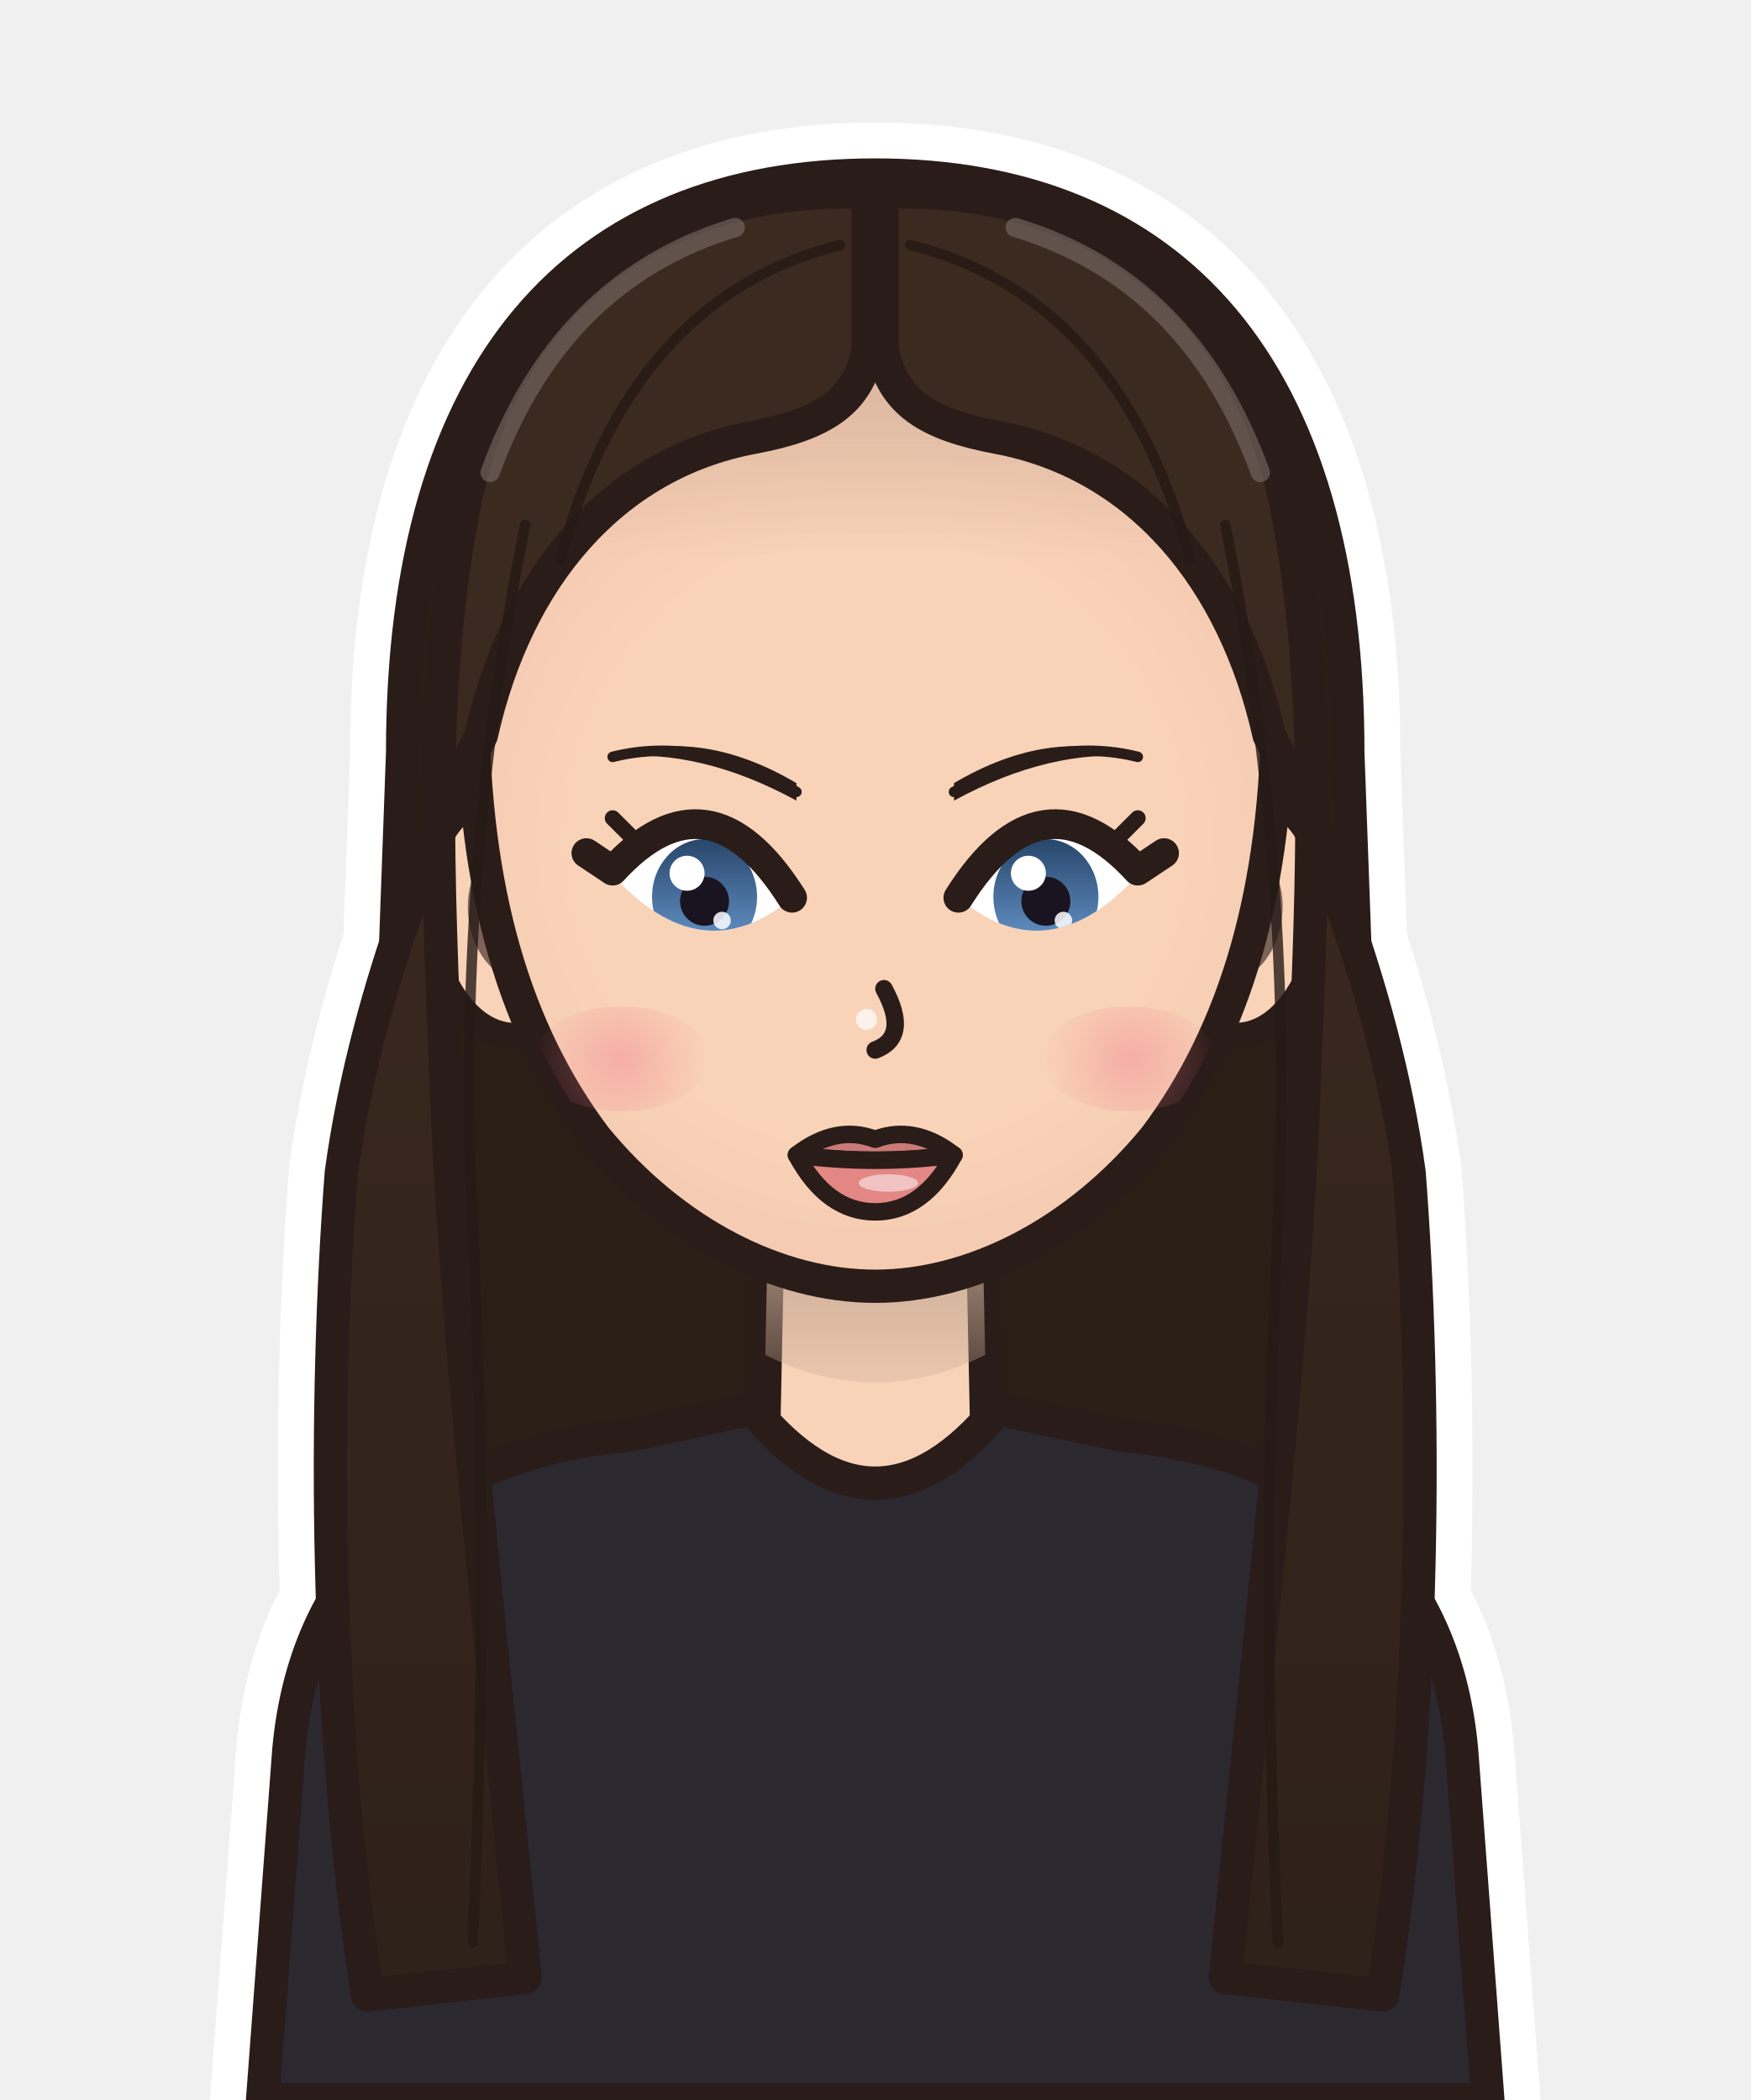
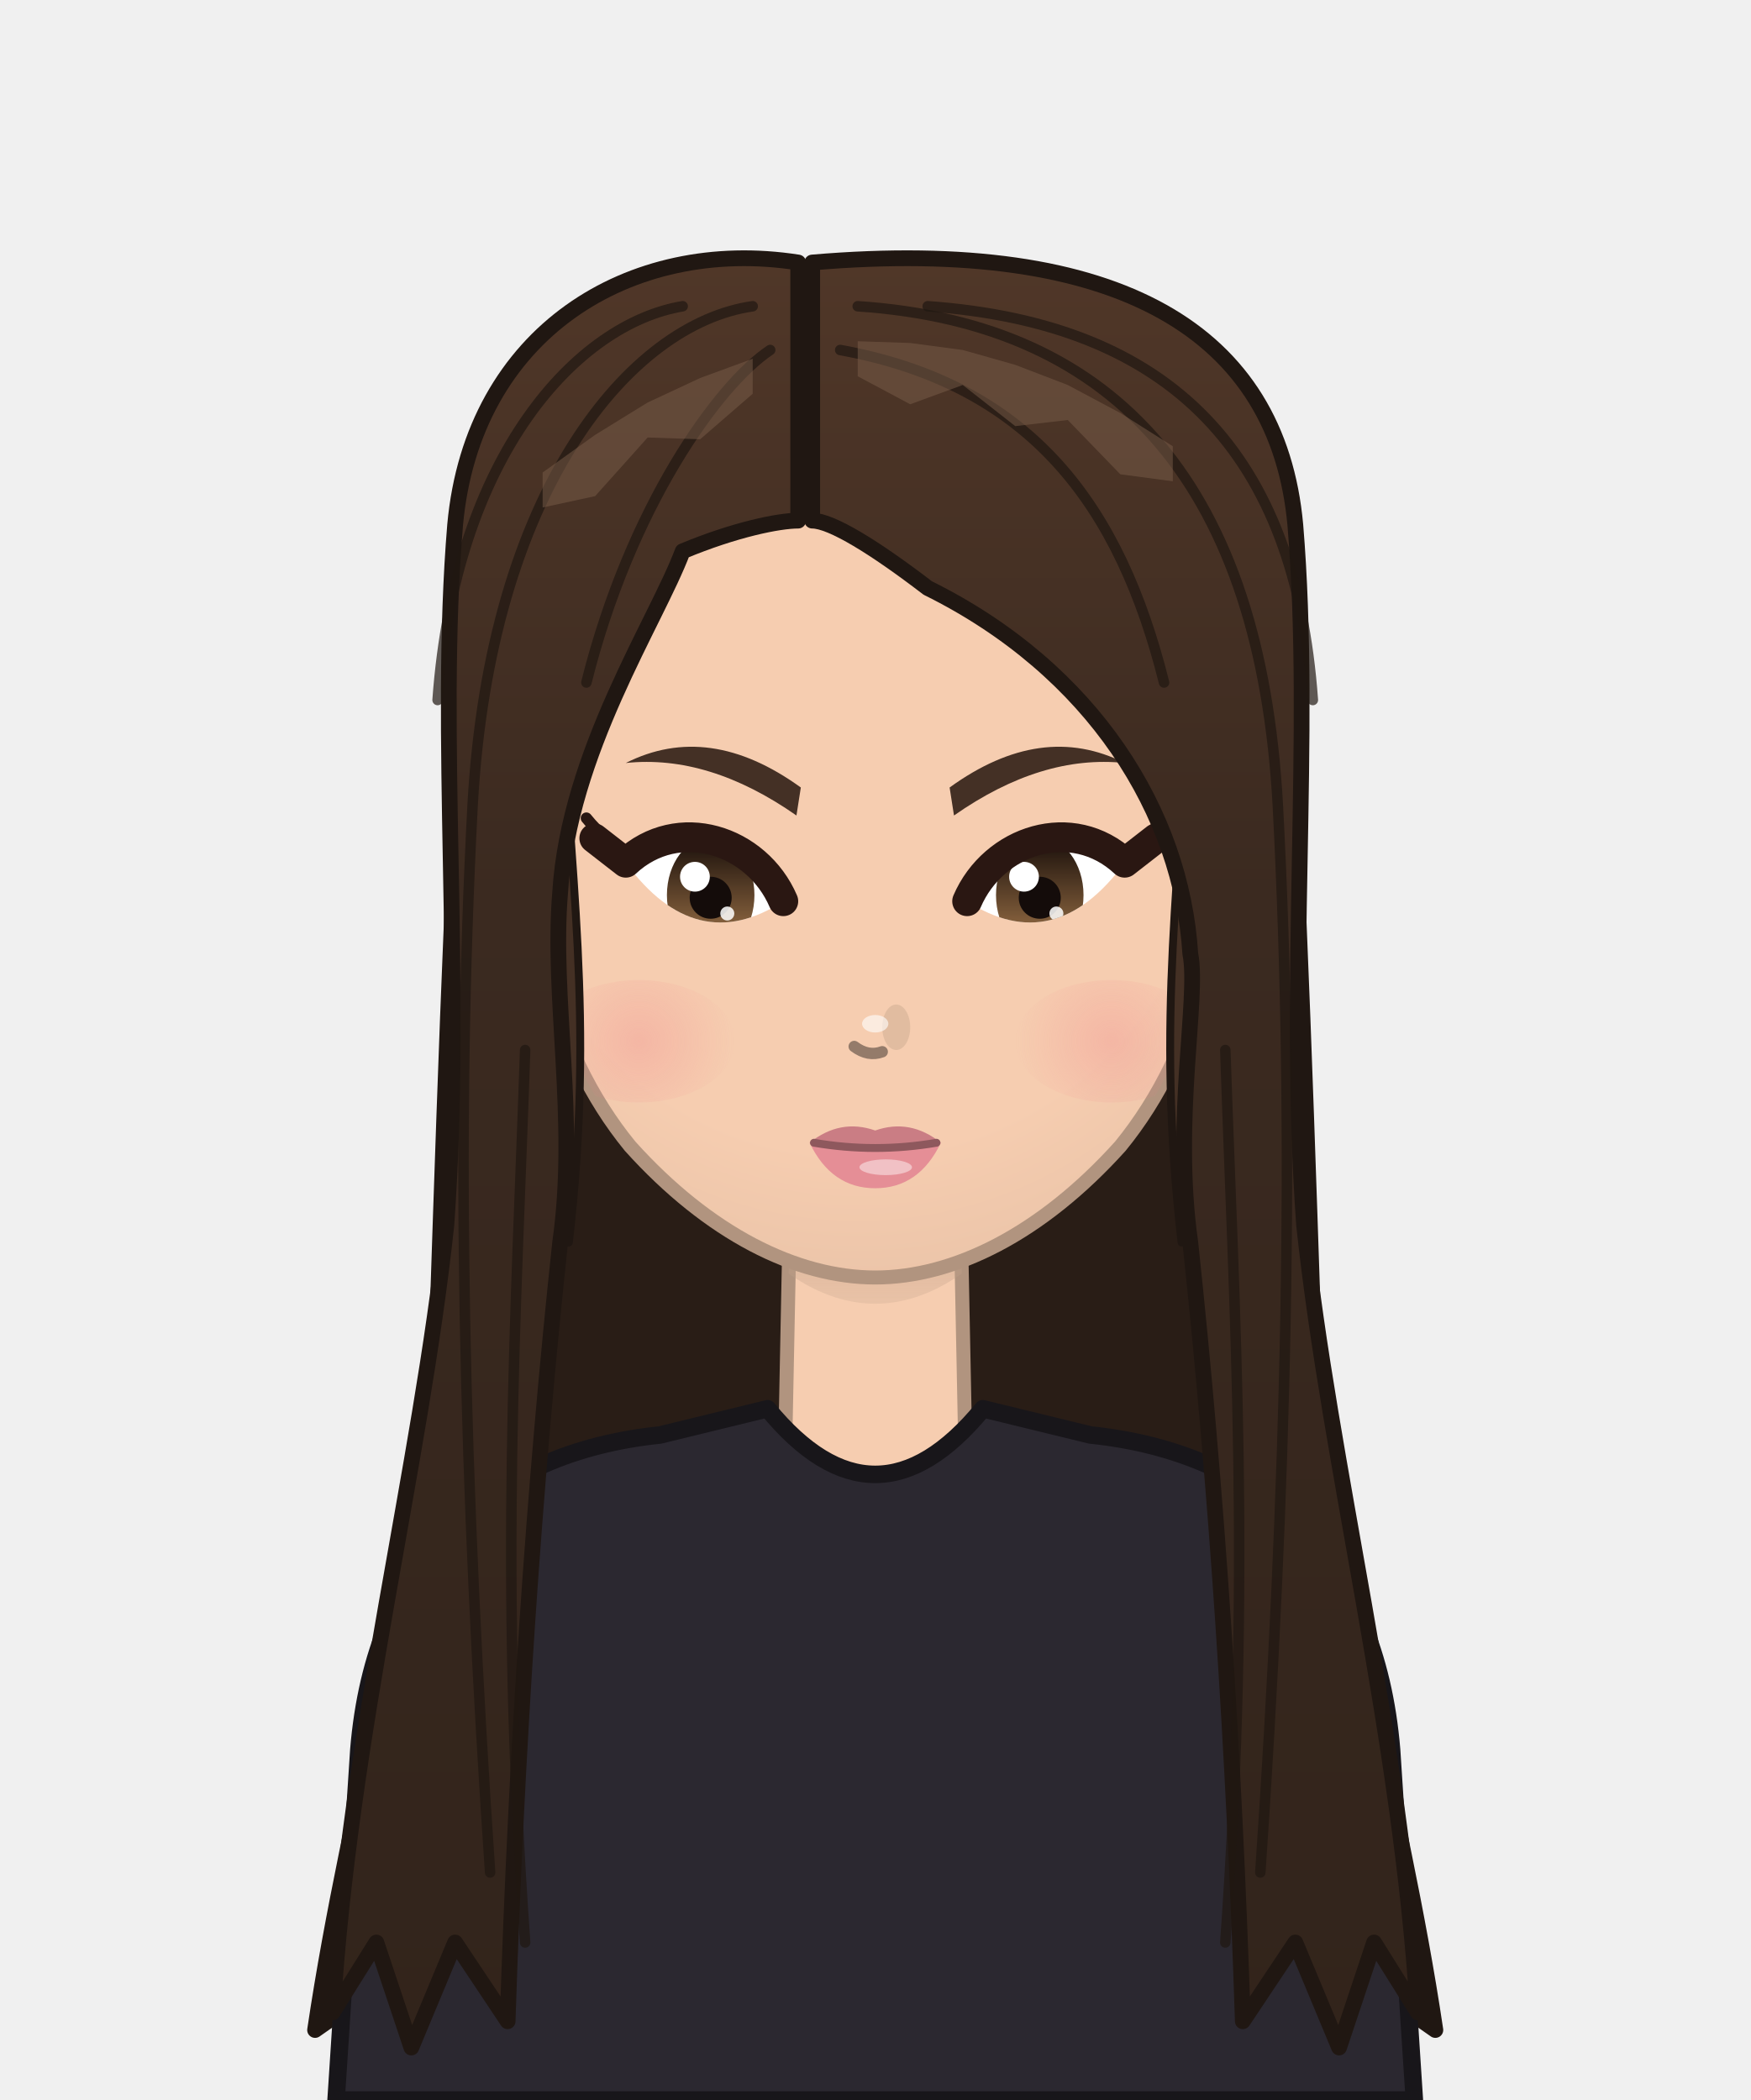
<svg xmlns="http://www.w3.org/2000/svg" viewBox="0 0 200 240" width="200" height="240">
  <defs>
-     <linearGradient id="haarLang" gradientUnits="userSpaceOnUse" x1="0" y1="60" x2="0" y2="238">
-       <stop offset="0" stop-color="#3B2A20" stop-opacity="1" />
-       <stop offset="1" stop-color="#2E2119" stop-opacity="1" />
-     </linearGradient>
-     <linearGradient id="halsSchatten" gradientUnits="userSpaceOnUse" x1="0" y1="140" x2="0" y2="166">
-       <stop offset="0" stop-color="#C2A590" stop-opacity="0.9" />
-       <stop offset="1" stop-color="#C2A590" stop-opacity="0" />
+     <linearGradient id="haarLang" gradientUnits="userSpaceOnUse" x1="0" y1="30" x2="0" y2="236">
+       <stop offset="0" stop-color="#503728" stop-opacity="1" />
+       <stop offset="0.35" stop-color="#3B2A20" stop-opacity="1" />
+       <stop offset="1" stop-color="#32241B" stop-opacity="1" />
    </linearGradient>
    <clipPath id="halsClip">
-       <path d="M88,128 L87,176 L113,176 L112,128 Z" />
+       <path d="M90.5,126 L89.5,176 L110.5,176 L109.5,126 Z" />
    </clipPath>
-     <radialGradient id="hautAn" gradientUnits="userSpaceOnUse" cx="100" cy="96" r="68">
-       <stop offset="0.5" stop-color="#F9D3B8" stop-opacity="1" />
-       <stop offset="1" stop-color="#F0C1AA" stop-opacity="1" />
+     <linearGradient id="halsS" gradientUnits="userSpaceOnUse" x1="0" y1="132" x2="0" y2="156">
+       <stop offset="0" stop-color="#C0A089" stop-opacity="0.8" />
+       <stop offset="1" stop-color="#C0A089" stop-opacity="0" />
+     </linearGradient>
+     <radialGradient id="hautAn" gradientUnits="userSpaceOnUse" cx="98" cy="92" r="64">
+       <stop offset="0.62" stop-color="#F6CDB0" stop-opacity="1" />
+       <stop offset="1" stop-color="#E5BFA4" stop-opacity="1" />
    </radialGradient>
    <clipPath id="gesichtClip">
-       <path d="M100,30 C126,30 146,47 146,80 C146,102 141,118 132,130 C123,141 111,147 100,147 C89,147 77,141 68,130 C59,118 54,102 54,80 C54,47 74,30 100,30 Z" />
+       <path d="M100,34 C123,34 141,50 141,82 C141,104 137,120 128,131 C119,141 109,146 100,146 C91,146 81,141 72,131 C63,120 59,104 59,82 C59,50 77,34 100,34 Z" />
    </clipPath>
-     <linearGradient id="ansatz" gradientUnits="userSpaceOnUse" x1="0" y1="44" x2="0" y2="64">
-       <stop offset="0" stop-color="#CCAD97" stop-opacity="0.6" />
-       <stop offset="1" stop-color="#CCAD97" stop-opacity="0" />
-     </linearGradient>
-     <radialGradient id="wl" gradientUnits="userSpaceOnUse" cx="71" cy="121" r="10">
-       <stop offset="0" stop-color="#F27A8A" stop-opacity="0.4" />
-       <stop offset="1" stop-color="#F27A8A" stop-opacity="0" />
+     <radialGradient id="w-1" gradientUnits="userSpaceOnUse" cx="73" cy="119" r="11">
+       <stop offset="0" stop-color="#F07C86" stop-opacity="0.28" />
+       <stop offset="1" stop-color="#F07C86" stop-opacity="0" />
    </radialGradient>
-     <radialGradient id="wr" gradientUnits="userSpaceOnUse" cx="129" cy="121" r="10">
-       <stop offset="0" stop-color="#F27A8A" stop-opacity="0.4" />
-       <stop offset="1" stop-color="#F27A8A" stop-opacity="0" />
+     <radialGradient id="w1" gradientUnits="userSpaceOnUse" cx="127" cy="119" r="11">
+       <stop offset="0" stop-color="#F07C86" stop-opacity="0.28" />
+       <stop offset="1" stop-color="#F07C86" stop-opacity="0" />
    </radialGradient>
    <clipPath id="augeAn-1">
-       <path d="M90,103 Q81,88 70,100 Q80,111 90,103 Z" />
+       <path d="M89.5,103 C86.5,96 77.5,93 71.5,98.6 Q79.5,109.5 89.5,103 Z" />
    </clipPath>
-     <linearGradient id="irisAn-1" gradientUnits="userSpaceOnUse" x1="0" y1="95" x2="0" y2="109">
-       <stop offset="0" stop-color="#234064" stop-opacity="1" />
-       <stop offset="1" stop-color="#699AD0" stop-opacity="1" />
+     <linearGradient id="augeAn-1i" gradientUnits="userSpaceOnUse" x1="0" y1="96" x2="0" y2="108">
+       <stop offset="0" stop-color="#1A100B" stop-opacity="1" />
+       <stop offset="1" stop-color="#9E7348" stop-opacity="1" />
    </linearGradient>
    <clipPath id="augeAns-1">
-       <path d="M90,103 Q81,88 70,100 Q80,111 90,103 Z" />
+       <path d="M89.5,103 C86.5,96 77.5,93 71.5,98.6 Q79.5,109.5 89.5,103 Z" />
    </clipPath>
    <clipPath id="augeAn1">
-       <path d="M110,103 Q119,88 130,100 Q120,111 110,103 Z" />
+       <path d="M110.5,103 C113.5,96 122.5,93 128.5,98.6 Q120.5,109.5 110.5,103 Z" />
    </clipPath>
-     <linearGradient id="irisAn1" gradientUnits="userSpaceOnUse" x1="0" y1="95" x2="0" y2="109">
-       <stop offset="0" stop-color="#234064" stop-opacity="1" />
-       <stop offset="1" stop-color="#699AD0" stop-opacity="1" />
+     <linearGradient id="augeAn1i" gradientUnits="userSpaceOnUse" x1="0" y1="96" x2="0" y2="108">
+       <stop offset="0" stop-color="#1A100B" stop-opacity="1" />
+       <stop offset="1" stop-color="#9E7348" stop-opacity="1" />
    </linearGradient>
    <clipPath id="augeAns1">
-       <path d="M110,103 Q119,88 130,100 Q120,111 110,103 Z" />
+       <path d="M110.5,103 C113.5,96 122.5,93 128.5,98.6 Q120.5,109.5 110.5,103 Z" />
    </clipPath>
  </defs>
-   <g id="sticker-border">
-     <path d="M100,20 C66,20 46,42 46,86 L42,196 C42,214 46,228 54,238 L146,238 C154,228 158,214 158,196 L154,86 C154,42 134,20 100,20 Z" fill="#FFFFFF" stroke="#FFFFFF" stroke-width="12" stroke-linejoin="round" />
-     <path d="M30,240 L33,200 C35,178 50,166 72,164 L86,161 Q100,178 114,161 L128,164 C150,166 165,178 167,200 L170,240 Z" fill="#FFFFFF" stroke="#FFFFFF" stroke-width="12" stroke-linejoin="round" />
-     <path d="M99.2,22 C78,21 58,32 53,58 C49,78 50,100 51,124 C52,152 56,186 60,226 L42,228 C37,196 37,160 39,134 C42,112 51,92 55,84 C59,66 70,53 86,50 C94,48.5 98,46 99.2,40 Z" fill="#FFFFFF" stroke="#FFFFFF" stroke-width="12" stroke-linejoin="round" />
-     <path d="M100.8,22 C122,21 142,32 147,58 C151,78 150,100 149,124 C148,152 144,186 140,226 L158,228 C163,196 163,160 161,134 C158,112 149,92 145,84 C141,66 130,53 114,50 C106,48.5 102,46 100.8,40 Z" fill="#FFFFFF" stroke="#FFFFFF" stroke-width="12" stroke-linejoin="round" />
-   </g>
  <g id="hair-back">
-     <path d="M100,20 C66,20 46,42 46,86 L42,196 C42,214 46,228 54,238 L146,238 C154,228 158,214 158,196 L154,86 C154,42 134,20 100,20 Z" fill="#2A1E17" stroke="#2A1C18" stroke-width="3.8" stroke-linecap="round" stroke-linejoin="round" />
+     <path d="M100,31 C76,31 56,40 54,62 C52,90 51,120 50,150 C48,180 40,205 36,232 L46,225 L53,236 L62,228 L74,234 L100,230 L126,234 L138,228 L147,236 L154,225 L164,232 C160,205 152,180 150,150 C149,120 148,90 146,62 C144,40 124,31 100,31 Z" fill="#291D16" stroke="#201712" stroke-width="1.8" stroke-linecap="round" stroke-linejoin="round" />
  </g>
  <g id="neck">
-     <path d="M88,128 L87,176 L113,176 L112,128 Z" fill="#F9D3B8" stroke="#2A1C18" stroke-width="3.8" stroke-linecap="round" stroke-linejoin="round" />
+     <path d="M90.5,126 L89.5,176 L110.5,176 L109.5,126 Z" fill="#F6CDB0" stroke="#B1947F" stroke-width="1.6" stroke-linecap="round" stroke-linejoin="round" />
    <g clip-path="url(#halsClip)">
-       <path d="M80,128 L120,128 L120,150 Q100,166 80,150 Z" fill="url(#halsSchatten)" />
+       <path d="M84,126 L116,126 L116,140 Q100,158 84,140 Z" fill="url(#halsS)" />
    </g>
  </g>
  <g id="torso-hint">
-     <path d="M30,240 L33,200 C35,178 50,166 72,164 L86,161 Q100,178 114,161 L128,164 C150,166 165,178 167,200 L170,240 Z" fill="#2B2830" stroke="#2A1C18" stroke-width="3.8" stroke-linecap="round" stroke-linejoin="round" />
-     <path d="M86,161 Q100,178 114,161" fill="none" stroke="#2A1C18" stroke-width="2" stroke-linecap="round" stroke-linejoin="round" stroke-opacity="0.5" />
+     <path d="M38.4,240 L41,200 C42.8,178 56,166 75.4,164 L87.7,161 Q100,176 112.3,161 L124.6,164 C144,166 157.2,178 159,200 L161.6,240 Z" fill="#2B2830" stroke="#18161A" stroke-width="2" stroke-linecap="round" stroke-linejoin="round" />
  </g>
  <g id="ears">
-     <path d="M62,93 C53,87 47,97 49,107 C51,116 57,121 63,117 Z" fill="#F9D3B8" stroke="#2A1C18" stroke-width="3" stroke-linecap="round" stroke-linejoin="round" />
-     <path d="M138,93 C147,87 153,97 151,107 C149,116 143,121 137,117 Z" fill="#F9D3B8" stroke="#2A1C18" stroke-width="3" stroke-linecap="round" stroke-linejoin="round" />
-     <path d="M58,97 C53,99 53,108 58,111" fill="none" stroke="#2A1C18" stroke-width="1.6" stroke-linecap="round" stroke-linejoin="round" stroke-opacity="0.6" />
-     <path d="M142,97 C147,99 147,108 142,111" fill="none" stroke="#2A1C18" stroke-width="1.6" stroke-linecap="round" stroke-linejoin="round" stroke-opacity="0.6" />
+     <path d="M67,93 C58,87 52,97 54,107 C56,116 62,121 68,117 Z" fill="#F6CDB0" stroke="#B1947F" stroke-width="2" stroke-linecap="round" stroke-linejoin="round" />
+     <path d="M133,93 C142,87 148,97 146,107 C144,116 138,121 132,117 Z" fill="#F6CDB0" stroke="#B1947F" stroke-width="2" stroke-linecap="round" stroke-linejoin="round" />
+     <path d="M63,97 C58,99 58,108 63,111" fill="none" stroke="#B1947F" stroke-width="1.6" stroke-linecap="round" stroke-linejoin="round" stroke-opacity="0.6" />
+     <path d="M137,97 C142,99 142,108 137,111" fill="none" stroke="#B1947F" stroke-width="1.6" stroke-linecap="round" stroke-linejoin="round" stroke-opacity="0.6" />
  </g>
  <g id="face-shape">
-     <path d="M100,30 C126,30 146,47 146,80 C146,102 141,118 132,130 C123,141 111,147 100,147 C89,147 77,141 68,130 C59,118 54,102 54,80 C54,47 74,30 100,30 Z" fill="url(#hautAn)" stroke="#2A1C18" stroke-width="3.8" stroke-linejoin="round" />
+     <path d="M100,34 C123,34 141,50 141,82 C141,104 137,120 128,131 C119,141 109,146 100,146 C91,146 81,141 72,131 C63,120 59,104 59,82 C59,50 77,34 100,34 Z" fill="url(#hautAn)" stroke="#B1947F" stroke-width="1.6" stroke-linejoin="round" />
  </g>
  <g id="shading">
    <g clip-path="url(#gesichtClip)">
-       <path d="M40,30 L160,30 L160,70 L40,70 Z" fill="url(#ansatz)" />
-       <ellipse cx="71" cy="121" rx="10" ry="6" fill="url(#wl)" />
-       <ellipse cx="129" cy="121" rx="10" ry="6" fill="url(#wr)" />
+       <ellipse cx="73" cy="119" rx="11" ry="7" fill="url(#w-1)" />
+       <ellipse cx="127" cy="119" rx="11" ry="7" fill="url(#w1)" />
    </g>
  </g>
  <g id="jaw">

</g>
  <g id="eyes">
-     <path d="M90,103 Q81,88 70,100 Q80,111 90,103 Z" fill="#FFFFFF" />
+     <path d="M89.5,103 C86.5,96 77.5,93 71.5,98.6 Q79.5,109.5 89.5,103 Z" fill="#FFFFFF" />
    <g clip-path="url(#augeAn-1)">
-       <ellipse cx="80.5" cy="102.5" rx="6" ry="6.6" fill="url(#irisAn-1)" />
-       <circle cx="80.5" cy="103" r="2.8" fill="#1A1420" />
-       <circle cx="78.5" cy="99.8" r="2" fill="#FFFFFF" />
-       <circle cx="82.5" cy="105.2" r="1" fill="#FFFFFF" fill-opacity="0.85" />
+       <ellipse cx="81.2" cy="102.3" rx="5" ry="6.6" fill="url(#augeAn-1i)" />
+       <circle cx="81.2" cy="102.6" r="2.4" fill="#140C0A" />
+       <circle cx="79.4" cy="100.2" r="1.7" fill="#FFFFFF" />
+       <circle cx="83.1" cy="104.4" r="0.8" fill="#FFFFFF" fill-opacity="0.85" />
    </g>
-     <path d="M90.5,102.6 Q81,87.5 70,99.5 L67,97.5" fill="none" stroke="#2A1C18" stroke-width="3.4" stroke-linecap="round" stroke-linejoin="round" />
-     <path d="M73,96.5 L70,93.5" fill="none" stroke="#2A1C18" stroke-width="1.8" stroke-linecap="round" stroke-linejoin="round" />
-     <path d="M110,103 Q119,88 130,100 Q120,111 110,103 Z" fill="#FFFFFF" />
+     <path d="M89.5,103 C86.5,96 77.5,93 71.5,98.6 L67.9,95.8" fill="none" stroke="#2A1712" stroke-width="3.4" stroke-linecap="round" stroke-linejoin="round" />
+     <path d="M72.5,98.2 Q69,96 67,93.5" fill="none" stroke="#2A1712" stroke-width="1.3" stroke-linecap="round" stroke-linejoin="round" />
+     <path d="M110.5,103 C113.5,96 122.5,93 128.5,98.6 Q120.5,109.5 110.5,103 Z" fill="#FFFFFF" />
    <g clip-path="url(#augeAn1)">
-       <ellipse cx="119.5" cy="102.5" rx="6" ry="6.6" fill="url(#irisAn1)" />
-       <circle cx="119.5" cy="103" r="2.8" fill="#1A1420" />
-       <circle cx="117.5" cy="99.8" r="2" fill="#FFFFFF" />
-       <circle cx="121.5" cy="105.2" r="1" fill="#FFFFFF" fill-opacity="0.85" />
+       <ellipse cx="118.8" cy="102.3" rx="5" ry="6.6" fill="url(#augeAn1i)" />
+       <circle cx="118.8" cy="102.6" r="2.4" fill="#140C0A" />
+       <circle cx="117" cy="100.2" r="1.7" fill="#FFFFFF" />
+       <circle cx="120.7" cy="104.4" r="0.8" fill="#FFFFFF" fill-opacity="0.85" />
    </g>
-     <path d="M109.5,102.6 Q119,87.5 130,99.5 L133,97.5" fill="none" stroke="#2A1C18" stroke-width="3.4" stroke-linecap="round" stroke-linejoin="round" />
-     <path d="M127,96.5 L130,93.5" fill="none" stroke="#2A1C18" stroke-width="1.8" stroke-linecap="round" stroke-linejoin="round" />
+     <path d="M110.5,103 C113.5,96 122.5,93 128.5,98.6 L132.1,95.8" fill="none" stroke="#2A1712" stroke-width="3.4" stroke-linecap="round" stroke-linejoin="round" />
+     <path d="M127.5,98.2 Q131,96 133,93.5" fill="none" stroke="#2A1712" stroke-width="1.3" stroke-linecap="round" stroke-linejoin="round" />
  </g>
-   <g id="eyes-smile" display="none" data-replaces="eyes">
-     <path d="M72,104 Q81,95 90,104" fill="none" stroke="#2A1C18" stroke-width="3.4" stroke-linecap="round" stroke-linejoin="round" />
-     <path d="M72,101 L69,98.5" fill="none" stroke="#2A1C18" stroke-width="2" stroke-linecap="round" stroke-linejoin="round" />
-     <path d="M110,104 Q119,95 128,104" fill="none" stroke="#2A1C18" stroke-width="3.4" stroke-linecap="round" stroke-linejoin="round" />
-     <path d="M128,101 L131,98.5" fill="none" stroke="#2A1C18" stroke-width="2" stroke-linecap="round" stroke-linejoin="round" />
+   <g id="eyes-smile" display="none">
+     <g clip-path="url(#augeAns-1)">
+       <path d="M70,107.5 Q81.5,101 93,106.5 L93,116 L70,116 Z" fill="#F6CDB0" />
+     </g>
+     <path d="M73,106.5 Q81.5,102 90,106" fill="none" stroke="#A28774" stroke-width="1.4" stroke-linecap="round" stroke-linejoin="round" stroke-opacity="0.55" />
+     <g clip-path="url(#augeAns1)">
+       <path d="M107,107.5 Q118.5,101 130,106.5 L130,116 L107,116 Z" fill="#F6CDB0" />
+     </g>
+     <path d="M110,106.5 Q118.5,102 127,106" fill="none" stroke="#A28774" stroke-width="1.4" stroke-linecap="round" stroke-linejoin="round" stroke-opacity="0.55" />
  </g>
  <g id="brows">
-     <path d="M91,89.5 Q80,83 70,86.5 Q80,85.5 91,91.5 Z" fill="#2A1C18" />
-     <path d="M91,90.5 Q80,84 70,86.5" fill="none" stroke="#2A1C18" stroke-width="1.2" stroke-linecap="round" stroke-linejoin="round" />
-     <path d="M109,89.5 Q120,83 130,86.5 Q120,85.5 109,91.5 Z" fill="#2A1C18" />
-     <path d="M109,90.5 Q120,84 130,86.5" fill="none" stroke="#2A1C18" stroke-width="1.2" stroke-linecap="round" stroke-linejoin="round" />
+     <path d="M91.5,90 Q81,82.4 71.5,87.2 Q81,86.2 91,93.2 Z" fill="#443025" />
+     <path d="M108.5,90 Q119,82.4 128.5,87.2 Q119,86.2 109,93.2 Z" fill="#443025" />
  </g>
  <g id="nose">
-     <path d="M101,113 Q104,118.5 100,120" fill="none" stroke="#2A1C18" stroke-width="2" stroke-linecap="round" stroke-linejoin="round" />
-     <circle cx="99" cy="116.5" r="1.2" fill="#FFFFFF" fill-opacity="0.7" />
+     <ellipse cx="102.4" cy="117.4" rx="1.6" ry="2.6" fill="#D4B097" fill-opacity="0.6" />
+     <path d="M97.6,119.6 Q99.2,120.8 100.8,120.2" fill="none" stroke="#947B6A" stroke-width="1.3" stroke-linecap="round" stroke-linejoin="round" />
+     <ellipse cx="100" cy="117" rx="1.5" ry="1" fill="#FFFFFF" fill-opacity="0.6" />
  </g>
  <g id="mouth-neutral">
-     <path d="M91,132 Q95.5,128.5 100,130.2 Q104.5,128.5 109,132 Q100,133.2 91,132 Z" fill="#CB7A77" stroke="#2A1C18" stroke-width="2" stroke-linecap="round" stroke-linejoin="round" />
-     <path d="M91,132 Q100,133.2 109,132 Q105.5,138.5 100,138.5 Q94.5,138.5 91,132 Z" fill="#E28784" stroke="#2A1C18" stroke-width="2" stroke-linecap="round" stroke-linejoin="round" />
-     <ellipse cx="101.5" cy="135.2" rx="3.4" ry="1" fill="#FFFFFF" fill-opacity="0.5" />
+     <path d="M92.5,130.6 Q96,127.8 100,129.2 Q104,127.8 107.5,130.6 Q100,131.6 92.5,130.6 Z" fill="#CA7D84" />
+     <path d="M92.5,130.6 Q100,131.6 107.5,130.6 Q105,135.8 100,135.8 Q95,135.8 92.5,130.6 Z" fill="#E58E96" />
+     <path d="M93,130.6 Q100,131.8 107,130.6" fill="none" stroke="#8E585D" stroke-width="0.9" stroke-linecap="round" stroke-linejoin="round" />
+     <ellipse cx="101.2" cy="133.4" rx="3" ry="0.9" fill="#FFFFFF" fill-opacity="0.45" />
  </g>
  <g id="mouth-smile" display="none">
-     <path d="M89,130 Q100,134 111,130 Q108.5,141.5 100,141.5 Q91.5,141.5 89,130 Z" fill="#7A2A36" stroke="#2A1C18" stroke-width="2" stroke-linecap="round" stroke-linejoin="round" />
-     <path d="M91,131 Q100,134.5 109,131 L108.3,133.5 Q100,136 91.7,133.5 Z" fill="#FFFFFF" />
-     <path d="M94,138.5 Q100,135.5 106,138.5 Q100,141.5 94,138.5 Z" fill="#F0707E" />
+     <path d="M91.5,129 Q100,132.6 108.5,129 Q106.1,138.6 100,138.6 Q93.9,138.6 91.5,129 Z" fill="#7A2A36" stroke="#8E585D" stroke-width="1.4" stroke-linecap="round" stroke-linejoin="round" />
+     <path d="M93.3,129.9 Q100,133.4 106.7,129.9 L106.1,132.2 Q100,134.8 93.9,132.2 Z" fill="#FFFFFF" />
+     <path d="M95,136.4 Q100,133.8 105,136.4 Q100,138.6 95,136.4 Z" fill="#F0707E" />
  </g>
  <g id="hair-front">
-     <path d="M99.2,22 C78,21 58,32 53,58 C49,78 50,100 51,124 C52,152 56,186 60,226 L42,228 C37,196 37,160 39,134 C42,112 51,92 55,84 C59,66 70,53 86,50 C94,48.5 98,46 99.2,40 Z" fill="url(#haarLang)" stroke="#2A1C18" stroke-width="3.8" stroke-linejoin="round" />
-     <path d="M100.8,22 C122,21 142,32 147,58 C151,78 150,100 149,124 C148,152 144,186 140,226 L158,228 C163,196 163,160 161,134 C158,112 149,92 145,84 C141,66 130,53 114,50 C106,48.5 102,46 100.8,40 Z" fill="url(#haarLang)" stroke="#2A1C18" stroke-width="3.8" stroke-linejoin="round" />
-     <path d="M84,26 Q64,32 56,54" fill="none" stroke="#7A6E67" stroke-width="2.2" stroke-linecap="round" stroke-linejoin="round" stroke-opacity="0.6" />
-     <path d="M116,26 Q136,32 144,54" fill="none" stroke="#7A6E67" stroke-width="2.2" stroke-linecap="round" stroke-linejoin="round" stroke-opacity="0.6" />
-     <path d="M140,60 Q148,100 146,140 Q144,180 146,222" fill="none" stroke="#251A14" stroke-width="1.2" stroke-linecap="round" stroke-linejoin="round" stroke-opacity="0.8" />
-     <path d="M60,60 Q52,100 54,140 Q56,180 54,222" fill="none" stroke="#251A14" stroke-width="1.2" stroke-linecap="round" stroke-linejoin="round" stroke-opacity="0.8" />
-     <path d="M104,28 Q128,34 136,64" fill="none" stroke="#251A14" stroke-width="1.2" stroke-linecap="round" stroke-linejoin="round" stroke-opacity="0.8" />
-     <path d="M96,28 Q72,34 64,64" fill="none" stroke="#251A14" stroke-width="1.2" stroke-linecap="round" stroke-linejoin="round" stroke-opacity="0.8" />
+     <path d="M58.5,70 C57.5,96 62.5,118 65,142 C68,116 65,100 64,76 Z" fill="#443024" stroke="#201712" stroke-width="0.9" stroke-linejoin="round" />
+     <path d="M141.5,70 C142.5,96 137.5,118 135,142 C132,116 135,100 136,76 Z" fill="#443024" stroke="#201712" stroke-width="0.9" stroke-linejoin="round" />
+     <path d="M91.2,30 C72,27 54,38 52,60 C50,84 53,112 51,140 C48,168 40,198 38,230 L43,222 L47,234 L52,222 L58,231 C59,200 61,170 64,142 C66,128 63,114 64,102 C65,86 75,71 78,63 C84,60.5 89,59.5 91.2,59.5 Z" fill="url(#haarLang)" stroke="#201712" stroke-width="1.8" stroke-linejoin="round" />
+     <path d="M92.8,30 C128,27 146,38 148,60 C150,84 147,112 149,140 C152,168 160,198 162,230 L157,222 L153,234 L148,222 L142,231 C141,200 139,170 136,142 C134,128 137,114 136,109 C135,93 125,76.6 106,67.2 C100,62.6 95,59.5 92.8,59.5 Z" fill="url(#haarLang)" stroke="#201712" stroke-width="1.8" stroke-linejoin="round" />
+     <path d="M86,35 C72,37 56,56 54,92 C52,130 53,170 56,214" fill="none" stroke="#201712" stroke-width="1.2" stroke-linecap="round" stroke-linejoin="round" stroke-opacity="0.7" />
+     <path d="M78,35 C66,37 52,52 50,80" fill="none" stroke="#201712" stroke-width="1.2" stroke-linecap="round" stroke-linejoin="round" stroke-opacity="0.7" />
+     <path d="M60,120 C59,150 57,180 60,222" fill="none" stroke="#201712" stroke-width="1.2" stroke-linecap="round" stroke-linejoin="round" stroke-opacity="0.7" />
+     <path d="M88,40 C82,44 72,58 67,78" fill="none" stroke="#201712" stroke-width="1.2" stroke-linecap="round" stroke-linejoin="round" stroke-opacity="0.7" />
+     <path d="M98,35 C128,37 144,56 146,92 C148,130 147,170 144,214" fill="none" stroke="#201712" stroke-width="1.2" stroke-linecap="round" stroke-linejoin="round" stroke-opacity="0.7" />
+     <path d="M106,35 C134,37 148,52 150,80" fill="none" stroke="#201712" stroke-width="1.2" stroke-linecap="round" stroke-linejoin="round" stroke-opacity="0.7" />
+     <path d="M140,120 C141,150 143,180 140,222" fill="none" stroke="#201712" stroke-width="1.2" stroke-linecap="round" stroke-linejoin="round" stroke-opacity="0.7" />
+     <path d="M96,40 C118,44 128,58 133,78" fill="none" stroke="#201712" stroke-width="1.2" stroke-linecap="round" stroke-linejoin="round" stroke-opacity="0.7" />
+     <path d="M62,54 L68,49.7 L74,46 L80,43.2 L86,41 L86,45 L80,50.2 L74,50 L68,56.7 L62,58 Z" fill="#7B5F4B" fill-opacity="0.5" />
+     <path d="M98,39 L104,39.2 L110,40 L116,41.7 L122,44 L128,47.2 L134,51 L134,55 L128,54.2 L122,48 L116,48.7 L110,44 L104,46.2 L98,43 Z" fill="#7B5F4B" fill-opacity="0.5" />
  </g>
</svg>
